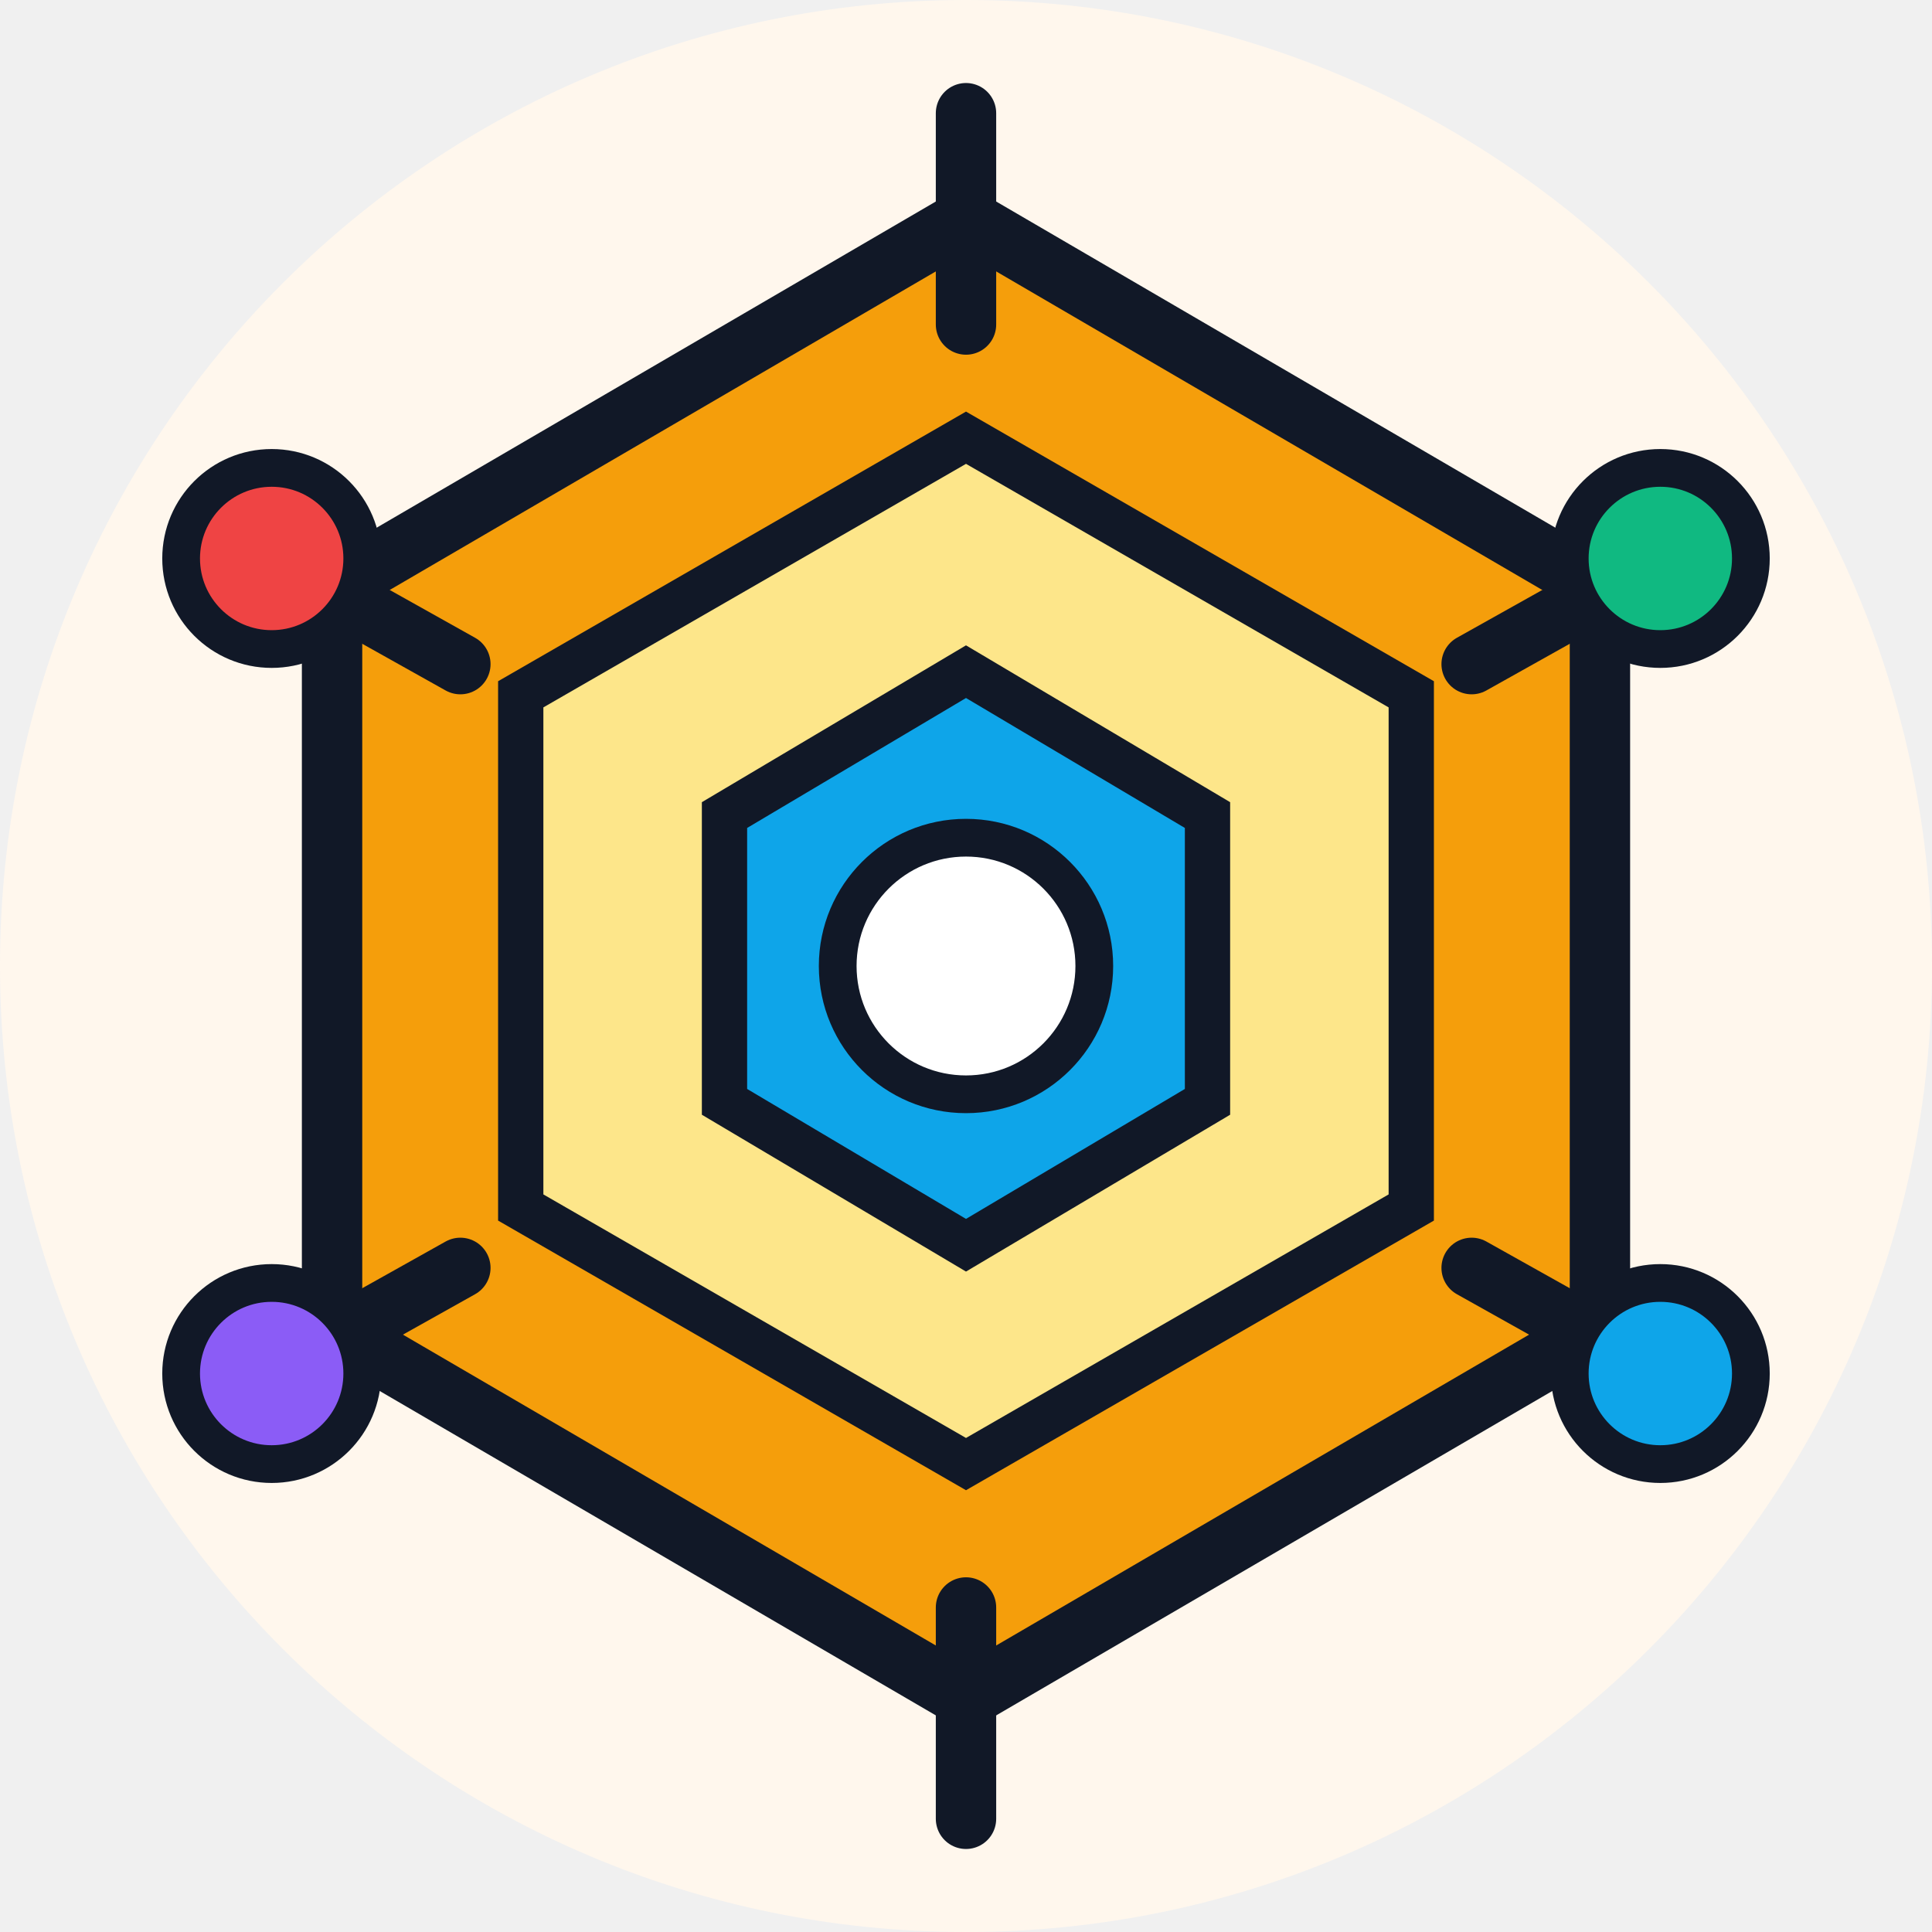
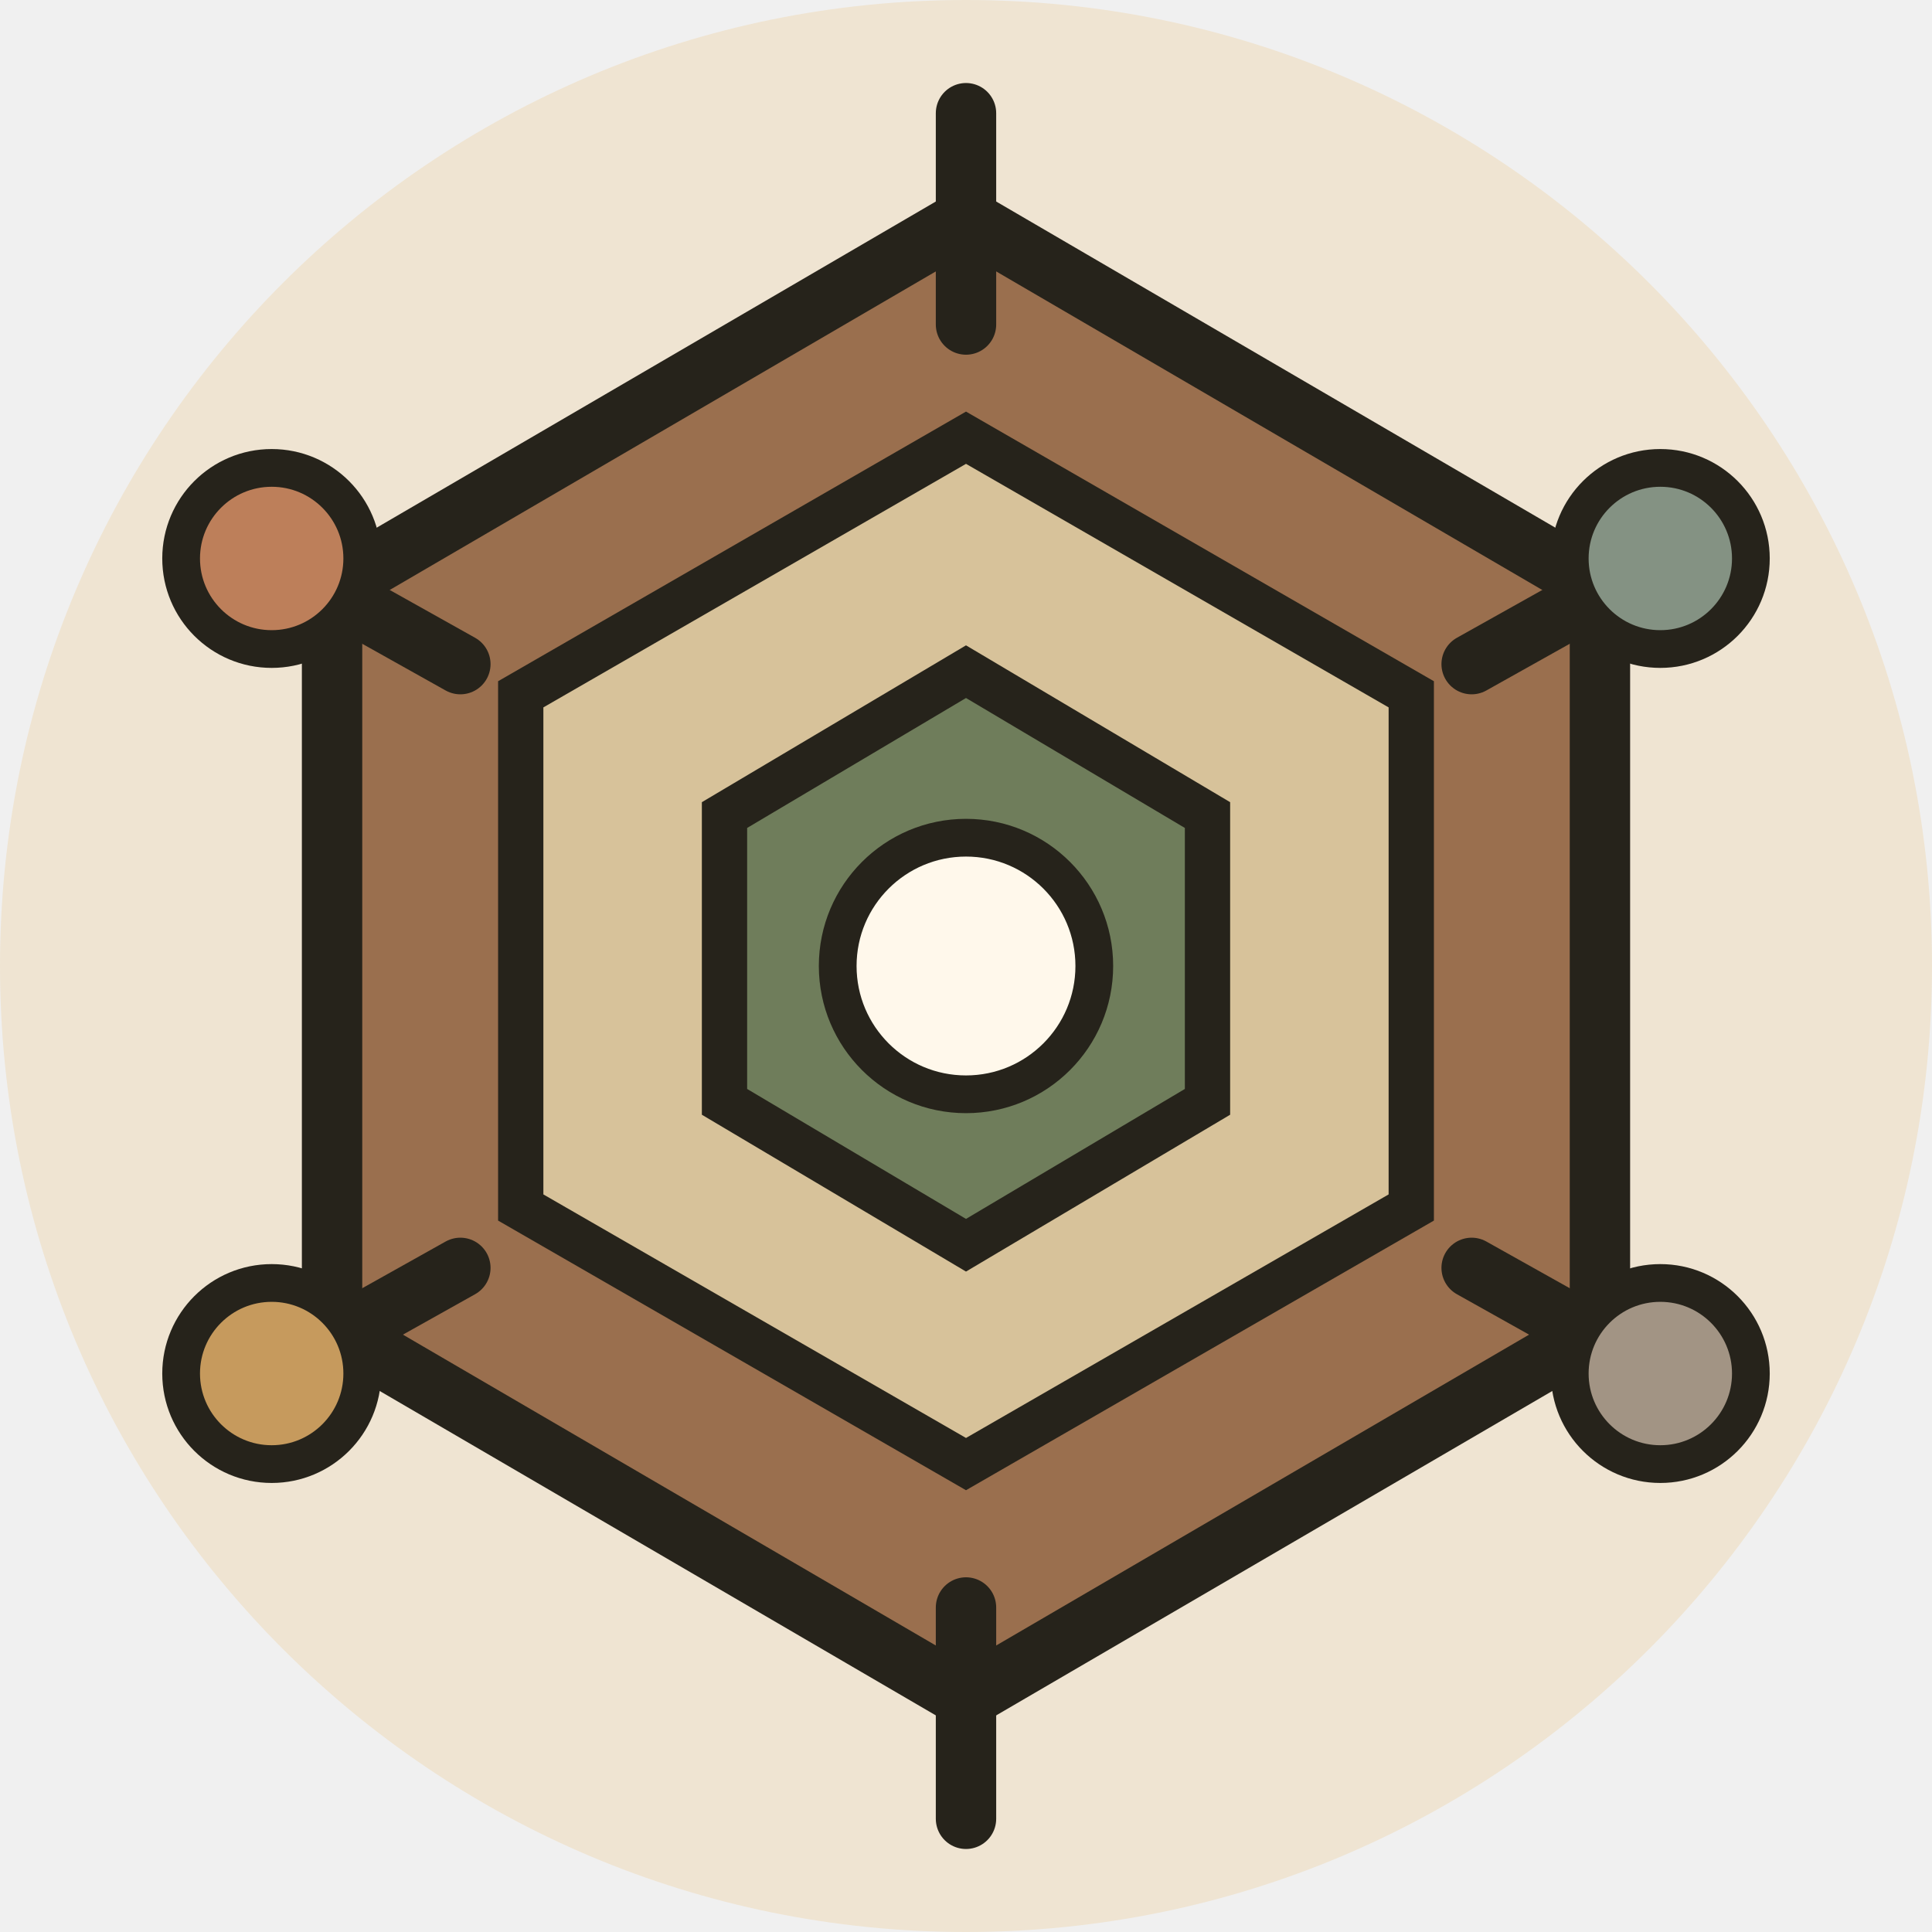
<svg xmlns="http://www.w3.org/2000/svg" width="256" height="256" viewBox="0 0 256 256" fill="none">
-   <rect width="256" height="256" rx="128" fill="#FFF7ED" />
-   <path d="M128 29L212 78V176L128 225L44 176V78L128 29Z" fill="#F59E0B" stroke="#111827" stroke-width="8" />
-   <path d="M128 58L187 92V160L128 194L69 160V92L128 58Z" fill="#FDE68A" stroke="#111827" stroke-width="6" />
-   <path d="M128 89L160 108V146L128 165L96 146V108L128 89Z" fill="#0EA5E9" stroke="#111827" stroke-width="6" />
-   <circle cx="128" cy="128" r="17" fill="#FFFFFF" stroke="#111827" stroke-width="5" />
-   <path d="M128 15V43" stroke="#111827" stroke-width="8" stroke-linecap="round" />
-   <path d="M128 213V241" stroke="#111827" stroke-width="8" stroke-linecap="round" />
-   <path d="M36 74L61 88" stroke="#111827" stroke-width="8" stroke-linecap="round" />
-   <path d="M195 168L220 182" stroke="#111827" stroke-width="8" stroke-linecap="round" />
-   <path d="M220 74L195 88" stroke="#111827" stroke-width="8" stroke-linecap="round" />
-   <path d="M61 168L36 182" stroke="#111827" stroke-width="8" stroke-linecap="round" />
-   <circle cx="36" cy="74" r="12" fill="#EF4444" stroke="#111827" stroke-width="5" />
-   <circle cx="220" cy="74" r="12" fill="#10B981" stroke="#111827" stroke-width="5" />
-   <circle cx="36" cy="182" r="12" fill="#8B5CF6" stroke="#111827" stroke-width="5" />
-   <circle cx="220" cy="182" r="12" fill="#0EA5E9" stroke="#111827" stroke-width="5" />
+   <rect width="256" height="256" rx="128" fill="#EFE4D2" />
+   <path d="M128 29L212 78V176L128 225L44 176V78L128 29Z" fill="#9A6F4E" stroke="#26231B" stroke-width="8" />
+   <path d="M128 58L187 92V160L128 194L69 160V92L128 58Z" fill="#D7C29A" stroke="#26231B" stroke-width="6" />
+   <path d="M128 89L160 108V146L128 165L96 146V108L128 89Z" fill="#6F7D5B" stroke="#26231B" stroke-width="6" />
+   <circle cx="128" cy="128" r="17" fill="#FFF8EB" stroke="#26231B" stroke-width="5" />
+   <path d="M128 15V43" stroke="#26231B" stroke-width="8" stroke-linecap="round" />
+   <path d="M128 213V241" stroke="#26231B" stroke-width="8" stroke-linecap="round" />
+   <path d="M36 74L61 88" stroke="#26231B" stroke-width="8" stroke-linecap="round" />
+   <path d="M195 168L220 182" stroke="#26231B" stroke-width="8" stroke-linecap="round" />
+   <path d="M220 74L195 88" stroke="#26231B" stroke-width="8" stroke-linecap="round" />
+   <path d="M61 168L36 182" stroke="#26231B" stroke-width="8" stroke-linecap="round" />
+   <circle cx="36" cy="74" r="12" fill="#BD7F5A" stroke="#26231B" stroke-width="5" />
+   <circle cx="220" cy="74" r="12" fill="#849283" stroke="#26231B" stroke-width="5" />
+   <circle cx="36" cy="182" r="12" fill="#C69A5D" stroke="#26231B" stroke-width="5" />
+   <circle cx="220" cy="182" r="12" fill="#A29484" stroke="#26231B" stroke-width="5" />
</svg>
